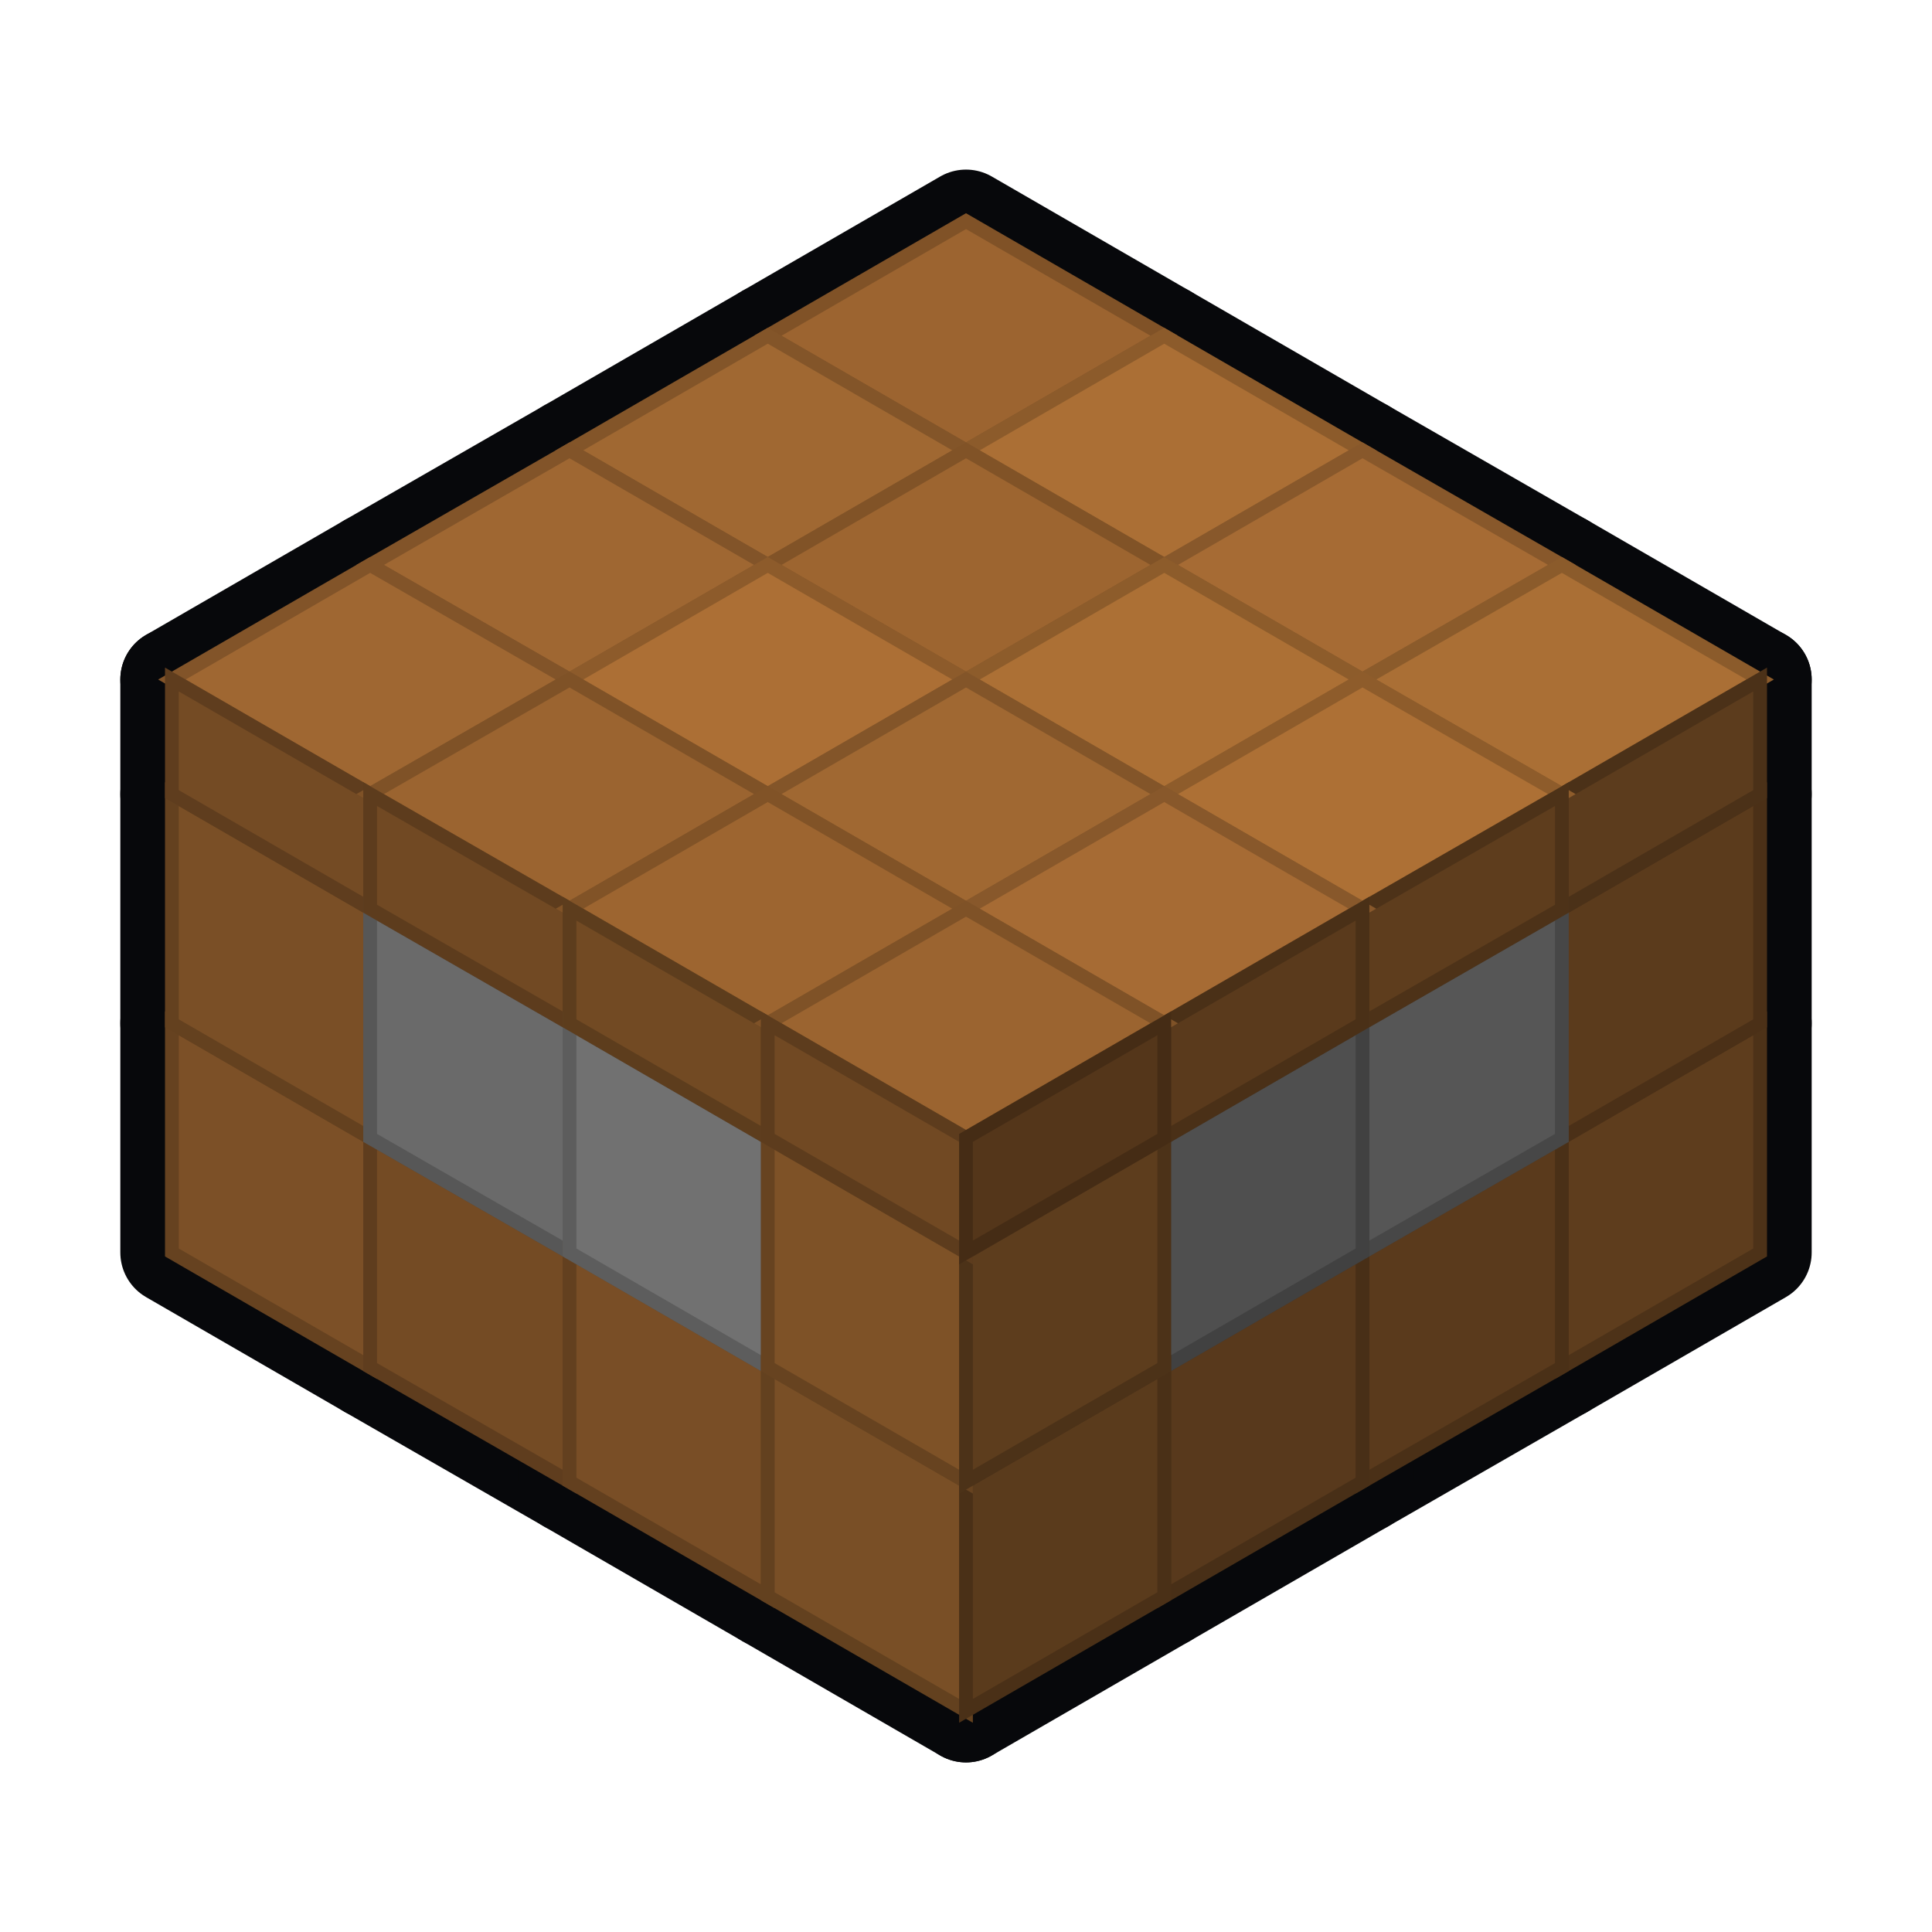
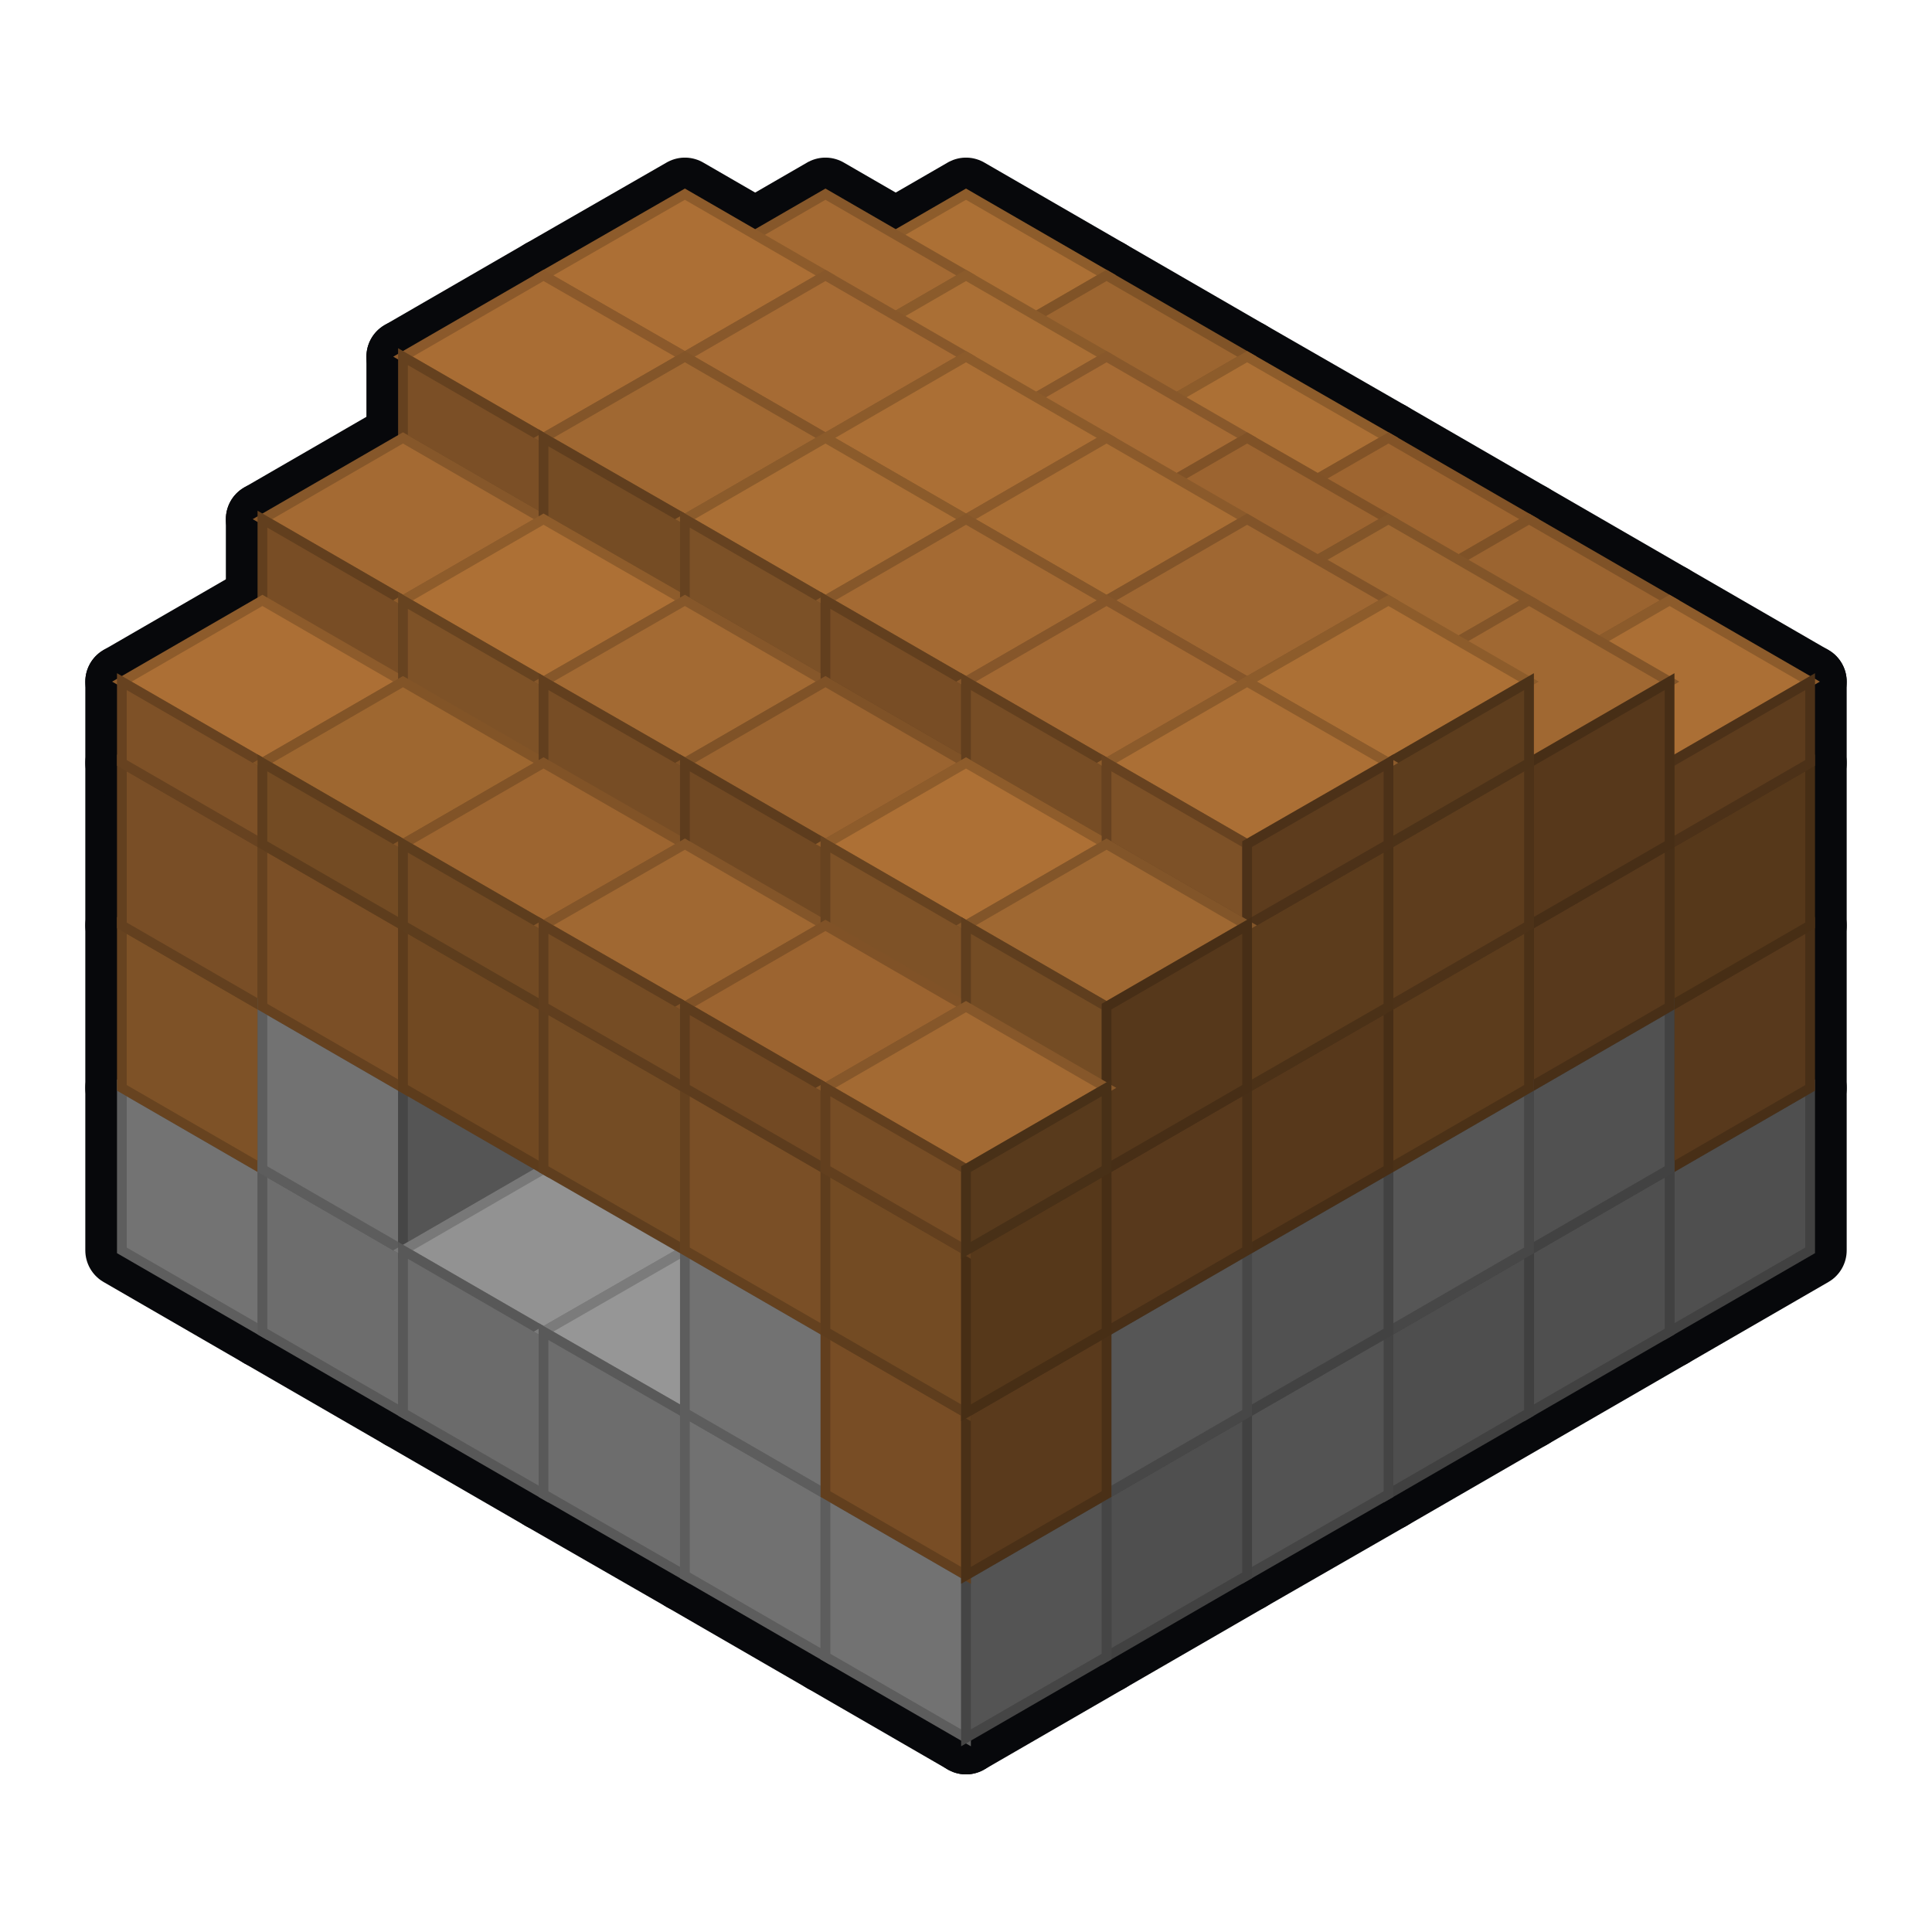
- <svg xmlns="http://www.w3.org/2000/svg" viewBox="-8.43 -4.93 16.86 16.86" width="160" height="160">
+ <svg xmlns="http://www.w3.org/2000/svg" viewBox="-11.89 -7.39 23.78 23.78" width="160" height="160">
  <g fill="#07080b" stroke="#07080b" stroke-width="0.9" stroke-linejoin="round">
+     <polygon points="0,-5 1.73,-4 0,-3 -1.73,-4" />
+     <polygon points="-1.73,3 0,2 0,4 -1.73,5" />
+     <polygon points="0,2 1.73,3 1.73,5 0,4" />
+     <polygon points="-1.73,1 0,0 0,2 -1.73,3" />
+     <polygon points="0,0 1.73,1 1.73,3 0,2" />
+     <polygon points="-1.73,-1 0,-2 0,0 -1.73,1" />
+     <polygon points="0,-2 1.73,-1 1.73,1 0,0" />
+     <polygon points="-1.73,-5 0,-4 -1.73,-3 -3.46,-4" />
+     <polygon points="1.73,-4 3.46,-3 1.73,-2 0,-3" />
+     <polygon points="-3.46,4 -1.73,3 -1.73,5 -3.46,6" />
+     <polygon points="0,3 1.73,4 0,5 -1.73,4" />
+     <polygon points="1.73,3 3.46,4 3.46,6 1.73,5" />
+     <polygon points="-3.46,2 -1.73,1 -1.73,3 -3.46,4" />
+     <polygon points="1.73,1 3.46,2 3.46,4 1.73,3" />
+     <polygon points="-3.46,0 -1.73,-1 -1.73,1 -3.46,2" />
+     <polygon points="1.73,-1 3.46,0 3.46,2 1.73,1" />
+     <polygon points="-3.46,-2 -1.73,-3 -1.73,-1 -3.46,0" />
+     <polygon points="0,-4 1.73,-3 0,-2 -1.73,-3" />
+     <polygon points="-1.73,-3 0,-2 0,0 -1.73,-1" />
+     <polygon points="3.46,-3 5.2,-2 3.46,-1 1.73,-2" />
+     <polygon points="-3.46,-5 -1.73,-4 -3.46,-3 -5.2,-4" />
+     <polygon points="-5.2,5 -3.46,4 -3.46,6 -5.2,7" />
+     <polygon points="-1.73,4 0,5 -1.73,6 -3.46,5" />
+     <polygon points="1.73,4 3.46,5 1.73,6 0,5" />
+     <polygon points="3.46,4 5.2,5 5.2,7 3.46,6" />
+     <polygon points="-5.2,3 -3.46,2 -3.46,4 -5.2,5" />
+     <polygon points="3.46,2 5.2,3 5.2,5 3.46,4" />
+     <polygon points="-5.2,1 -3.46,0 -3.46,2 -5.2,3" />
+     <polygon points="3.46,0 5.2,1 5.2,3 3.46,2" />
+     <polygon points="-5.2,-1 -3.46,-2 -3.46,0 -5.2,1" />
+     <polygon points="1.73,-3 3.46,-2 1.73,-1 0,-2" />
+     <polygon points="0,-2 1.73,-1 1.73,1 0,0" />
+     <polygon points="5.2,-2 6.93,-1 5.2,0 3.46,-1" />
+     <polygon points="-5.2,-4 -3.46,-3 -5.2,-2 -6.93,-3" />
+     <polygon points="-6.93,-3 -5.2,-2 -5.2,-1 -6.93,-2" />
+     <polygon points="-1.73,-4 0,-3 -1.73,-2 -3.46,-3" />
+     <polygon points="-6.93,6 -5.2,5 -5.2,7 -6.93,8" />
+     <polygon points="-3.46,5 -1.73,6 -3.46,7 -5.2,6" />
+     <polygon points="0,5 1.73,6 0,7 -1.73,6" />
+     <polygon points="3.46,5 5.2,6 3.46,7 1.73,6" />
+     <polygon points="5.2,5 6.93,6 6.93,8 5.2,7" />
+     <polygon points="-6.93,4 -5.2,3 -5.2,5 -6.93,6" />
+     <polygon points="5.2,3 6.93,4 6.93,6 5.2,5" />
+     <polygon points="-6.93,2 -5.2,1 -5.2,3 -6.93,4" />
+     <polygon points="5.2,1 6.93,2 6.93,4 5.2,3" />
+     <polygon points="-6.93,-2 -5.2,-1 -6.93,0 -8.66,-1" />
+     <polygon points="-8.66,-1 -6.93,0 -6.93,2 -8.66,1" />
+     <polygon points="3.46,-2 5.2,-1 3.46,0 1.73,-1" />
+     <polygon points="1.73,-1 3.46,0 3.46,2 1.73,1" />
+     <polygon points="6.93,-1 8.66,0 6.93,1 5.2,0" />
+     <polygon points="-3.46,-3 -1.73,-2 -3.46,-1 -5.2,-2" />
+     <polygon points="-5.2,-2 -3.46,-1 -3.46,0 -5.2,-1" />
    <polygon points="0,-3 1.73,-2 0,-1 -1.73,-2" />
-     <polygon points="0,2 1.73,3 1.73,5 0,4" />
-     <polygon points="-1.73,3 0,2 0,4 -1.73,5" />
-     <polygon points="0,0 1.73,1 1.73,3 0,2" />
-     <polygon points="-1.73,1 0,0 0,2 -1.73,3" />
+     <polygon points="-10.39,6 -8.66,7 -8.66,9 -10.39,8" />
+     <polygon points="-5.2,6 -3.46,7 -5.2,8 -6.93,7" />
+     <polygon points="-1.73,6 0,7 -1.73,8 -3.46,7" />
+     <polygon points="1.73,6 3.46,7 1.73,8 0,7" />
+     <polygon points="5.2,6 6.93,7 5.2,8 3.46,7" />
+     <polygon points="8.66,7 10.39,6 10.39,8 8.66,9" />
+     <polygon points="-10.39,4 -8.66,5 -8.66,7 -10.39,6" />
+     <polygon points="8.66,5 10.39,4 10.39,6 8.66,7" />
+     <polygon points="-10.39,2 -8.66,3 -8.66,5 -10.39,4" />
+     <polygon points="8.66,3 10.39,2 10.39,4 8.66,5" />
+     <polygon points="-8.66,0 -6.93,1 -8.66,2 -10.39,1" />
+     <polygon points="-10.39,1 -8.66,2 -8.66,3 -10.39,2" />
+     <polygon points="-5.2,-1 -3.46,0 -5.2,1 -6.93,0" />
+     <polygon points="-6.93,0 -5.2,1 -5.2,3 -6.93,2" />
+     <polygon points="5.2,-1 6.93,0 5.2,1 3.46,0" />
+     <polygon points="3.46,0 5.2,1 5.2,3 3.46,2" />
+     <polygon points="8.66,0 10.39,1 8.66,2 6.93,1" />
+     <polygon points="8.66,2 10.39,1 10.39,2 8.66,3" />
+     <polygon points="-1.73,-2 0,-1 -1.73,0 -3.46,-1" />
+     <polygon points="-3.46,-1 -1.73,0 -1.73,1 -3.46,0" />
    <polygon points="1.73,-2 3.46,-1 1.73,0 0,-1" />
-     <polygon points="-1.73,-2 0,-1 -1.73,0 -3.46,-1" />
-     <polygon points="1.73,3 3.46,4 3.46,6 1.73,5" />
-     <polygon points="-3.46,4 -1.73,3 -1.73,5 -3.46,6" />
-     <polygon points="1.73,1 3.46,2 3.46,4 1.73,3" />
-     <polygon points="-3.46,2 -1.73,1 -1.73,3 -3.46,4" />
+     <polygon points="-8.66,7 -6.93,8 -6.93,10 -8.66,9" />
+     <polygon points="-3.46,7 -1.73,8 -3.46,9 -5.2,8" />
+     <polygon points="0,7 1.73,8 0,9 -1.73,8" />
+     <polygon points="3.46,7 5.2,8 3.46,9 1.73,8" />
+     <polygon points="6.93,8 8.66,7 8.66,9 6.93,10" />
+     <polygon points="-8.66,5 -6.93,6 -6.93,8 -8.66,7" />
+     <polygon points="-6.93,6 -5.2,5 -5.2,7 -6.93,8" />
+     <polygon points="6.93,6 8.66,5 8.66,7 6.93,8" />
+     <polygon points="-8.66,3 -6.93,4 -6.93,6 -8.66,5" />
+     <polygon points="6.93,4 8.66,3 8.66,5 6.93,6" />
+     <polygon points="-6.93,1 -5.2,2 -6.93,3 -8.66,2" />
+     <polygon points="-8.66,2 -6.93,3 -6.93,4 -8.66,3" />
+     <polygon points="-3.46,0 -1.73,1 -3.46,2 -5.2,1" />
+     <polygon points="-5.2,1 -3.46,2 -3.46,4 -5.2,3" />
+     <polygon points="6.93,0 8.66,1 6.93,2 5.2,1" />
+     <polygon points="6.93,2 8.66,1 8.66,3 6.93,4" />
+     <polygon points="0,-1 1.73,0 0,1 -1.73,0" />
+     <polygon points="-1.73,0 0,1 0,2 -1.73,1" />
    <polygon points="3.46,-1 5.2,0 3.46,1 1.73,0" />
-     <polygon points="0,-1 1.73,0 0,1 -1.73,0" />
-     <polygon points="-3.46,-1 -1.73,0 -3.46,1 -5.2,0" />
+     <polygon points="-5.2,7 -3.46,8 -5.2,9 -6.93,8" />
+     <polygon points="-6.93,8 -5.2,9 -5.2,11 -6.93,10" />
+     <polygon points="-1.73,8 0,9 -1.73,10 -3.46,9" />
+     <polygon points="1.73,8 3.46,9 1.73,10 0,9" />
+     <polygon points="5.2,9 6.93,8 6.93,10 5.2,11" />
+     <polygon points="5.2,7 6.93,6 6.93,8 5.2,9" />
+     <polygon points="-6.93,4 -5.2,5 -5.2,7 -6.93,6" />
    <polygon points="5.2,5 6.93,4 6.93,6 5.2,7" />
-     <polygon points="-6.93,4 -5.2,5 -5.2,7 -6.93,6" />
+     <polygon points="-5.2,2 -3.46,3 -5.2,4 -6.93,3" />
+     <polygon points="-6.93,3 -5.2,4 -5.2,5 -6.93,4" />
+     <polygon points="-1.73,1 0,2 -1.73,3 -3.46,2" />
+     <polygon points="-3.46,2 -1.73,3 -1.73,5 -3.46,4" />
    <polygon points="5.2,3 6.93,2 6.93,4 5.2,5" />
-     <polygon points="-6.93,2 -5.2,3 -5.2,5 -6.93,4" />
+     <polygon points="1.73,0 3.46,1 1.73,2 0,1" />
+     <polygon points="0,1 1.73,2 1.73,3 0,2" />
    <polygon points="5.2,0 6.93,1 5.2,2 3.46,1" />
    <polygon points="5.2,2 6.93,1 6.93,2 5.2,3" />
-     <polygon points="1.73,0 3.46,1 1.73,2 0,1" />
-     <polygon points="-1.73,0 0,1 -1.73,2 -3.46,1" />
-     <polygon points="-5.2,0 -3.46,1 -5.2,2 -6.93,1" />
-     <polygon points="-6.93,1 -5.2,2 -5.2,3 -6.93,2" />
+     <polygon points="-3.46,8 -1.73,9 -3.46,10 -5.2,9" />
+     <polygon points="-5.2,9 -3.46,10 -3.46,12 -5.2,11" />
+     <polygon points="0,9 1.73,10 0,11 -1.73,10" />
+     <polygon points="3.46,10 5.2,9 5.2,11 3.46,12" />
+     <polygon points="3.46,8 5.2,7 5.2,9 3.46,10" />
+     <polygon points="-5.2,5 -3.46,6 -3.46,8 -5.2,7" />
    <polygon points="3.46,6 5.2,5 5.2,7 3.46,8" />
-     <polygon points="-5.2,5 -3.46,6 -3.46,8 -5.2,7" />
+     <polygon points="-3.46,3 -1.73,4 -3.46,5 -5.2,4" />
+     <polygon points="-5.2,4 -3.46,5 -3.46,6 -5.2,5" />
+     <polygon points="0,2 1.73,3 0,4 -1.73,3" />
+     <polygon points="-1.73,3 0,4 0,6 -1.73,5" />
    <polygon points="3.46,4 5.2,3 5.2,5 3.46,6" />
-     <polygon points="-5.2,3 -3.46,4 -3.46,6 -5.2,5" />
    <polygon points="3.46,1 5.2,2 3.46,3 1.73,2" />
+     <polygon points="1.73,2 3.46,3 3.46,4 1.73,3" />
    <polygon points="3.46,3 5.2,2 5.2,3 3.46,4" />
-     <polygon points="0,1 1.73,2 0,3 -1.73,2" />
-     <polygon points="-3.46,1 -1.73,2 -3.46,3 -5.2,2" />
-     <polygon points="-5.2,2 -3.46,3 -3.46,4 -5.2,3" />
+     <polygon points="-3.46,10 -1.73,11 -1.73,13 -3.46,12" />
+     <polygon points="1.73,11 3.46,10 3.46,12 1.73,13" />
+     <polygon points="-3.46,8 -1.73,9 -1.73,11 -3.46,10" />
+     <polygon points="1.73,9 3.46,8 3.46,10 1.73,11" />
+     <polygon points="-3.46,6 -1.73,7 -1.73,9 -3.46,8" />
    <polygon points="1.73,7 3.46,6 3.46,8 1.73,9" />
-     <polygon points="-3.46,6 -1.73,7 -1.73,9 -3.46,8" />
+     <polygon points="-1.73,4 0,5 -1.73,6 -3.46,5" />
+     <polygon points="-3.46,5 -1.73,6 -1.73,7 -3.46,6" />
+     <polygon points="1.73,3 3.46,4 1.73,5 0,4" />
+     <polygon points="0,4 1.73,5 1.73,7 0,6" />
    <polygon points="1.73,5 3.46,4 3.46,6 1.73,7" />
-     <polygon points="-3.46,4 -1.73,5 -1.73,7 -3.46,6" />
-     <polygon points="1.73,2 3.46,3 1.73,4 0,3" />
-     <polygon points="1.73,4 3.46,3 3.46,4 1.73,5" />
-     <polygon points="-1.73,2 0,3 -1.73,4 -3.46,3" />
-     <polygon points="-3.46,3 -1.73,4 -1.73,5 -3.46,4" />
+     <polygon points="-1.73,11 0,12 0,14 -1.73,13" />
+     <polygon points="0,12 1.73,11 1.73,13 0,14" />
+     <polygon points="-1.73,9 0,10 0,12 -1.73,11" />
+     <polygon points="0,10 1.73,9 1.73,11 0,12" />
    <polygon points="-1.73,7 0,8 0,10 -1.73,9" />
    <polygon points="0,8 1.73,7 1.73,9 0,10" />
-     <polygon points="-1.73,5 0,6 0,8 -1.73,7" />
-     <polygon points="0,6 1.73,5 1.73,7 0,8" />
-     <polygon points="0,3 1.73,4 0,5 -1.73,4" />
-     <polygon points="-1.73,4 0,5 0,6 -1.73,5" />
-     <polygon points="0,5 1.73,4 1.73,5 0,6" />
+     <polygon points="0,5 1.73,6 0,7 -1.73,6" />
+     <polygon points="-1.73,6 0,7 0,8 -1.73,7" />
+     <polygon points="0,7 1.73,6 1.73,7 0,8" />
  </g>
-   <polygon points="0,-3 1.73,-2 0,-1 -1.73,-2" fill="#9c6430" stroke="#805227" stroke-width="0.12" />
-   <polygon points="0,2 1.73,3 1.73,5 0,4" fill="#7e5227" stroke="#674320" stroke-width="0.12" />
-   <polygon points="-1.73,3 0,2 0,4 -1.73,5" fill="#55371a" stroke="#462d15" stroke-width="0.12" />
-   <polygon points="0,0 1.73,1 1.73,3 0,2" fill="#6c6c6c" stroke="#595959" stroke-width="0.12" />
+   <polygon points="0,-5 1.73,-4 0,-3 -1.73,-4" fill="#ac7035" stroke="#8d5c2b" stroke-width="0.12" />
+   <polygon points="-1.73,3 0,2 0,4 -1.73,5" fill="#4e4e4e" stroke="#404040" stroke-width="0.12" />
+   <polygon points="0,2 1.73,3 1.73,5 0,4" fill="#6c6c6c" stroke="#595959" stroke-width="0.12" />
  <polygon points="-1.73,1 0,0 0,2 -1.73,3" fill="#515151" stroke="#424242" stroke-width="0.12" />
-   <polygon points="1.73,-2 3.46,-1 1.73,0 0,-1" fill="#ab6f35" stroke="#8c5b2b" stroke-width="0.12" />
-   <polygon points="-1.73,-2 0,-1 -1.73,0 -3.46,-1" fill="#a06832" stroke="#835529" stroke-width="0.12" />
-   <polygon points="1.73,3 3.46,4 3.46,6 1.73,5" fill="#714923" stroke="#5d3c1d" stroke-width="0.12" />
-   <polygon points="-3.46,4 -1.73,3 -1.73,5 -3.46,6" fill="#593a1c" stroke="#493017" stroke-width="0.12" />
-   <polygon points="1.73,1 3.46,2 3.46,4 1.73,3" fill="#696969" stroke="#565656" stroke-width="0.12" />
-   <polygon points="-3.46,2 -1.73,1 -1.73,3 -3.46,4" fill="#555555" stroke="#464646" stroke-width="0.12" />
-   <polygon points="3.46,-1 5.2,0 3.46,1 1.73,0" fill="#a66b34" stroke="#88582b" stroke-width="0.12" />
-   <polygon points="0,-1 1.73,0 0,1 -1.73,0" fill="#9d6530" stroke="#815327" stroke-width="0.12" />
-   <polygon points="-3.46,-1 -1.73,0 -3.46,1 -5.2,0" fill="#9f6732" stroke="#825429" stroke-width="0.12" />
-   <polygon points="5.2,5 6.93,4 6.93,6 5.2,7" fill="#5e3d1d" stroke="#4d3218" stroke-width="0.12" />
-   <polygon points="-6.93,4 -5.2,5 -5.2,7 -6.93,6" fill="#7c5027" stroke="#664220" stroke-width="0.12" />
-   <polygon points="5.2,3 6.93,2 6.93,4 5.2,5" fill="#5b3b1c" stroke="#4b3017" stroke-width="0.12" />
-   <polygon points="-6.93,2 -5.2,3 -5.2,5 -6.93,4" fill="#7a4f26" stroke="#64411f" stroke-width="0.12" />
-   <polygon points="5.2,0 6.93,1 5.2,2 3.46,1" fill="#aa6f35" stroke="#8b5b2b" stroke-width="0.12" />
-   <polygon points="5.2,2 6.93,1 6.93,2 5.2,3" fill="#5c3c1d" stroke="#4b3118" stroke-width="0.12" />
-   <polygon points="1.73,0 3.46,1 1.73,2 0,1" fill="#ac7035" stroke="#8d5c2b" stroke-width="0.12" />
-   <polygon points="-1.73,0 0,1 -1.73,2 -3.46,1" fill="#ac6f35" stroke="#8d5b2b" stroke-width="0.12" />
-   <polygon points="-5.2,0 -3.46,1 -5.2,2 -6.93,1" fill="#9f6732" stroke="#825429" stroke-width="0.12" />
-   <polygon points="-6.93,1 -5.2,2 -5.2,3 -6.93,2" fill="#744b24" stroke="#5f3d1e" stroke-width="0.12" />
-   <polygon points="3.46,6 5.2,5 5.2,7 3.46,8" fill="#5a3a1c" stroke="#4a3017" stroke-width="0.12" />
-   <polygon points="-5.2,5 -3.46,6 -3.46,8 -5.2,7" fill="#744b24" stroke="#5f3d1e" stroke-width="0.12" />
-   <polygon points="3.46,4 5.2,3 5.2,5 3.46,6" fill="#565656" stroke="#474747" stroke-width="0.12" />
-   <polygon points="-5.2,3 -3.46,4 -3.46,6 -5.2,5" fill="#6a6a6a" stroke="#575757" stroke-width="0.12" />
-   <polygon points="3.46,1 5.2,2 3.46,3 1.73,2" fill="#ad7035" stroke="#8e5c2b" stroke-width="0.12" />
-   <polygon points="3.46,3 5.2,2 5.2,3 3.46,4" fill="#5e3d1d" stroke="#4d3218" stroke-width="0.12" />
-   <polygon points="0,1 1.73,2 0,3 -1.73,2" fill="#a06832" stroke="#835529" stroke-width="0.12" />
-   <polygon points="-3.46,1 -1.73,2 -3.46,3 -5.2,2" fill="#9b6430" stroke="#7f5227" stroke-width="0.12" />
-   <polygon points="-5.2,2 -3.46,3 -3.46,4 -5.2,3" fill="#714923" stroke="#5d3c1d" stroke-width="0.12" />
+   <polygon points="0,0 1.73,1 1.73,3 0,2" fill="#727272" stroke="#5d5d5d" stroke-width="0.12" />
+   <polygon points="-1.73,-1 0,-2 0,0 -1.73,1" fill="#57381b" stroke="#472e16" stroke-width="0.12" />
+   <polygon points="0,-2 1.73,-1 1.73,1 0,0" fill="#714923" stroke="#5d3c1d" stroke-width="0.12" />
+   <polygon points="-1.73,-5 0,-4 -1.73,-3 -3.46,-4" fill="#a46a33" stroke="#86572a" stroke-width="0.12" />
+   <polygon points="1.73,-4 3.46,-3 1.73,-2 0,-3" fill="#9c6530" stroke="#805327" stroke-width="0.12" />
+   <polygon points="-3.46,4 -1.73,3 -1.73,5 -3.46,6" fill="#555555" stroke="#464646" stroke-width="0.12" />
+   <polygon points="0,3 1.73,4 0,5 -1.73,4" fill="#a66b34" stroke="#88582b" stroke-width="0.12" />
+   <polygon points="1.73,3 3.46,4 3.46,6 1.73,5" fill="#696969" stroke="#565656" stroke-width="0.12" />
+   <polygon points="-3.46,2 -1.73,1 -1.73,3 -3.46,4" fill="#4f4f4f" stroke="#414141" stroke-width="0.12" />
+   <polygon points="1.73,1 3.46,2 3.46,4 1.73,3" fill="#757575" stroke="#606060" stroke-width="0.12" />
+   <polygon points="-3.46,0 -1.73,-1 -1.73,1 -3.46,2" fill="#5c3c1d" stroke="#4b3118" stroke-width="0.12" />
+   <polygon points="1.73,-1 3.46,0 3.46,2 1.73,1" fill="#7a4f26" stroke="#64411f" stroke-width="0.12" />
+   <polygon points="-3.46,-2 -1.73,-3 -1.73,-1 -3.46,0" fill="#5b3b1c" stroke="#4b3017" stroke-width="0.12" />
+   <polygon points="0,-4 1.73,-3 0,-2 -1.73,-3" fill="#aa6f35" stroke="#8b5b2b" stroke-width="0.12" />
+   <polygon points="-1.73,-3 0,-2 0,0 -1.73,-1" fill="#7c5127" stroke="#664220" stroke-width="0.12" />
+   <polygon points="3.46,-3 5.2,-2 3.46,-1 1.73,-2" fill="#ac7035" stroke="#8d5c2b" stroke-width="0.12" />
+   <polygon points="-3.46,-5 -1.73,-4 -3.46,-3 -5.2,-4" fill="#ac6f35" stroke="#8d5b2b" stroke-width="0.12" />
+   <polygon points="-5.2,5 -3.46,4 -3.46,6 -5.2,7" fill="#4f4f4f" stroke="#414141" stroke-width="0.12" />
+   <polygon points="-1.73,4 0,5 -1.73,6 -3.46,5" fill="#a56b33" stroke="#87582a" stroke-width="0.12" />
+   <polygon points="1.73,4 3.46,5 1.73,6 0,5" fill="#9f6732" stroke="#825429" stroke-width="0.12" />
+   <polygon points="3.46,4 5.2,5 5.2,7 3.46,6" fill="#747474" stroke="#5f5f5f" stroke-width="0.12" />
+   <polygon points="-5.2,3 -3.46,2 -3.46,4 -5.2,5" fill="#4f4f4f" stroke="#414141" stroke-width="0.12" />
+   <polygon points="3.46,2 5.2,3 5.2,5 3.46,4" fill="#747474" stroke="#5f5f5f" stroke-width="0.12" />
+   <polygon points="-5.2,1 -3.46,0 -3.46,2 -5.2,3" fill="#57381b" stroke="#472e16" stroke-width="0.12" />
+   <polygon points="3.46,0 5.2,1 5.2,3 3.46,2" fill="#714923" stroke="#5d3c1d" stroke-width="0.12" />
+   <polygon points="-5.2,-1 -3.46,-2 -3.46,0 -5.2,1" fill="#58391c" stroke="#482f17" stroke-width="0.12" />
+   <polygon points="1.73,-3 3.46,-2 1.73,-1 0,-2" fill="#a66b34" stroke="#88582b" stroke-width="0.12" />
+   <polygon points="0,-2 1.73,-1 1.73,1 0,0" fill="#794e26" stroke="#63401f" stroke-width="0.12" />
+   <polygon points="5.2,-2 6.93,-1 5.2,0 3.46,-1" fill="#9e6530" stroke="#825327" stroke-width="0.12" />
+   <polygon points="-5.2,-4 -3.46,-3 -5.2,-2 -6.93,-3" fill="#a96d34" stroke="#8b592b" stroke-width="0.12" />
+   <polygon points="-6.93,-3 -5.2,-2 -5.2,-1 -6.93,-2" fill="#7b4f26" stroke="#65411f" stroke-width="0.12" />
+   <polygon points="-1.73,-4 0,-3 -1.73,-2 -3.46,-3" fill="#a66b34" stroke="#88582b" stroke-width="0.12" />
+   <polygon points="-6.93,6 -5.2,5 -5.2,7 -6.93,8" fill="#4f4f4f" stroke="#414141" stroke-width="0.12" />
+   <polygon points="-3.46,5 -1.73,6 -3.46,7 -5.2,6" fill="#a66d34" stroke="#88592b" stroke-width="0.12" />
+   <polygon points="0,5 1.73,6 0,7 -1.73,6" fill="#ac7035" stroke="#8d5c2b" stroke-width="0.12" />
+   <polygon points="3.46,5 5.2,6 3.46,7 1.73,6" fill="#9b6430" stroke="#7f5227" stroke-width="0.12" />
+   <polygon points="5.2,5 6.93,6 6.93,8 5.2,7" fill="#727272" stroke="#5d5d5d" stroke-width="0.12" />
+   <polygon points="-6.93,4 -5.2,3 -5.2,5 -6.93,6" fill="#4d4d4d" stroke="#3f3f3f" stroke-width="0.12" />
+   <polygon points="5.2,3 6.93,4 6.93,6 5.2,5" fill="#6b6b6b" stroke="#585858" stroke-width="0.12" />
+   <polygon points="-6.93,2 -5.2,1 -5.2,3 -6.93,4" fill="#54371a" stroke="#452d15" stroke-width="0.12" />
+   <polygon points="5.2,1 6.93,2 6.93,4 5.2,3" fill="#744c24" stroke="#5f3e1e" stroke-width="0.12" />
+   <polygon points="-6.93,-2 -5.2,-1 -6.93,0 -8.66,-1" fill="#a46a33" stroke="#86572a" stroke-width="0.12" />
+   <polygon points="-8.66,-1 -6.93,0 -6.93,2 -8.66,1" fill="#784d25" stroke="#623f1e" stroke-width="0.12" />
+   <polygon points="3.46,-2 5.2,-1 3.46,0 1.73,-1" fill="#9c6430" stroke="#805227" stroke-width="0.12" />
+   <polygon points="1.73,-1 3.46,0 3.46,2 1.73,1" fill="#724923" stroke="#5d3c1d" stroke-width="0.12" />
+   <polygon points="6.93,-1 8.66,0 6.93,1 5.2,0" fill="#9b6430" stroke="#7f5227" stroke-width="0.12" />
+   <polygon points="-3.46,-3 -1.73,-2 -3.46,-1 -5.2,-2" fill="#a06832" stroke="#835529" stroke-width="0.12" />
+   <polygon points="-5.2,-2 -3.46,-1 -3.46,0 -5.2,-1" fill="#754c24" stroke="#603e1e" stroke-width="0.12" />
+   <polygon points="0,-3 1.73,-2 0,-1 -1.73,-2" fill="#ab6f35" stroke="#8c5b2b" stroke-width="0.12" />
+   <polygon points="-10.39,6 -8.66,7 -8.66,9 -10.39,8" fill="#737373" stroke="#5e5e5e" stroke-width="0.12" />
+   <polygon points="-5.2,6 -3.46,7 -5.2,8 -6.93,7" fill="#a56b33" stroke="#87582a" stroke-width="0.12" />
+   <polygon points="-1.73,6 0,7 -1.73,8 -3.46,7" fill="#a26932" stroke="#855629" stroke-width="0.12" />
+   <polygon points="1.73,6 3.46,7 1.73,8 0,7" fill="#a06832" stroke="#835529" stroke-width="0.12" />
+   <polygon points="5.2,6 6.93,7 5.2,8 3.46,7" fill="#a86d34" stroke="#8a592b" stroke-width="0.12" />
+   <polygon points="8.66,7 10.39,6 10.39,8 8.66,9" fill="#4f4f4f" stroke="#414141" stroke-width="0.12" />
+   <polygon points="-10.39,4 -8.66,5 -8.66,7 -10.39,6" fill="#7e5227" stroke="#674320" stroke-width="0.12" />
+   <polygon points="8.66,5 10.39,4 10.39,6 8.66,7" fill="#58391c" stroke="#482f17" stroke-width="0.12" />
+   <polygon points="-10.39,2 -8.66,3 -8.66,5 -10.39,4" fill="#794e26" stroke="#63401f" stroke-width="0.12" />
+   <polygon points="8.66,3 10.39,2 10.39,4 8.66,5" fill="#56381a" stroke="#472e15" stroke-width="0.12" />
+   <polygon points="-8.66,0 -6.93,1 -8.66,2 -10.39,1" fill="#ac6f35" stroke="#8d5b2b" stroke-width="0.12" />
+   <polygon points="-10.39,1 -8.66,2 -8.66,3 -10.39,2" fill="#7e5127" stroke="#674220" stroke-width="0.12" />
+   <polygon points="-5.2,-1 -3.46,0 -5.2,1 -6.93,0" fill="#ad7035" stroke="#8e5c2b" stroke-width="0.12" />
+   <polygon points="-6.93,0 -5.2,1 -5.2,3 -6.93,2" fill="#7e5227" stroke="#674320" stroke-width="0.12" />
+   <polygon points="5.2,-1 6.93,0 5.2,1 3.46,0" fill="#9f6832" stroke="#825529" stroke-width="0.12" />
+   <polygon points="3.46,0 5.2,1 5.2,3 3.46,2" fill="#744c24" stroke="#5f3e1e" stroke-width="0.12" />
+   <polygon points="8.66,0 10.39,1 8.66,2 6.93,1" fill="#ab6f35" stroke="#8c5b2b" stroke-width="0.12" />
+   <polygon points="8.66,2 10.39,1 10.39,2 8.66,3" fill="#5d3c1d" stroke="#4c3118" stroke-width="0.12" />
+   <polygon points="-1.73,-2 0,-1 -1.73,0 -3.46,-1" fill="#aa6f35" stroke="#8b5b2b" stroke-width="0.12" />
+   <polygon points="-3.46,-1 -1.73,0 -1.73,1 -3.46,0" fill="#7c5127" stroke="#664220" stroke-width="0.12" />
+   <polygon points="1.73,-2 3.46,-1 1.73,0 0,-1" fill="#a96e34" stroke="#8b5a2b" stroke-width="0.12" />
+   <polygon points="-8.66,7 -6.93,8 -6.93,10 -8.66,9" fill="#6d6d6d" stroke="#595959" stroke-width="0.12" />
+   <polygon points="-3.46,7 -1.73,8 -3.46,9 -5.2,8" fill="#9e6530" stroke="#825327" stroke-width="0.12" />
+   <polygon points="0,7 1.73,8 0,9 -1.73,8" fill="#a96d34" stroke="#8b592b" stroke-width="0.12" />
+   <polygon points="3.46,7 5.2,8 3.46,9 1.73,8" fill="#a66b34" stroke="#88582b" stroke-width="0.12" />
+   <polygon points="6.93,8 8.66,7 8.66,9 6.93,10" fill="#4f4f4f" stroke="#414141" stroke-width="0.12" />
+   <polygon points="-8.66,5 -6.93,6 -6.93,8 -8.66,7" fill="#727272" stroke="#5d5d5d" stroke-width="0.12" />
+   <polygon points="-6.93,6 -5.2,5 -5.2,7 -6.93,8" fill="#555555" stroke="#464646" stroke-width="0.12" />
+   <polygon points="6.93,6 8.66,5 8.66,7 6.93,8" fill="#515151" stroke="#424242" stroke-width="0.12" />
+   <polygon points="-8.66,3 -6.93,4 -6.93,6 -8.66,5" fill="#7b4f26" stroke="#65411f" stroke-width="0.12" />
+   <polygon points="6.93,4 8.66,3 8.66,5 6.93,6" fill="#58391c" stroke="#482f17" stroke-width="0.12" />
+   <polygon points="-6.93,1 -5.2,2 -6.93,3 -8.66,2" fill="#9e6730" stroke="#825427" stroke-width="0.12" />
+   <polygon points="-8.66,2 -6.93,3 -6.93,4 -8.66,3" fill="#734b23" stroke="#5e3d1d" stroke-width="0.12" />
+   <polygon points="-3.46,0 -1.73,1 -3.46,2 -5.2,1" fill="#a36a33" stroke="#86572a" stroke-width="0.12" />
+   <polygon points="-5.2,1 -3.46,2 -3.46,4 -5.2,3" fill="#774d25" stroke="#623f1e" stroke-width="0.12" />
+   <polygon points="6.93,0 8.66,1 6.93,2 5.2,1" fill="#a06832" stroke="#835529" stroke-width="0.12" />
+   <polygon points="6.93,2 8.66,1 8.66,3 6.93,4" fill="#57381b" stroke="#472e16" stroke-width="0.12" />
+   <polygon points="0,-1 1.73,0 0,1 -1.73,0" fill="#a46a33" stroke="#86572a" stroke-width="0.12" />
+   <polygon points="-1.73,0 0,1 0,2 -1.73,1" fill="#784d25" stroke="#623f1e" stroke-width="0.12" />
+   <polygon points="3.46,-1 5.2,0 3.46,1 1.73,0" fill="#9f6732" stroke="#825429" stroke-width="0.12" />
+   <polygon points="-5.2,7 -3.46,8 -5.2,9 -6.93,8" fill="#929292" stroke="#787878" stroke-width="0.12" />
+   <polygon points="-6.93,8 -5.2,9 -5.2,11 -6.93,10" fill="#6b6b6b" stroke="#585858" stroke-width="0.12" />
+   <polygon points="-1.73,8 0,9 -1.73,10 -3.46,9" fill="#ab6f35" stroke="#8c5b2b" stroke-width="0.12" />
+   <polygon points="1.73,8 3.46,9 1.73,10 0,9" fill="#a96e34" stroke="#8b5a2b" stroke-width="0.12" />
+   <polygon points="5.2,9 6.93,8 6.93,10 5.2,11" fill="#4e4e4e" stroke="#404040" stroke-width="0.12" />
+   <polygon points="5.2,7 6.93,6 6.93,8 5.2,9" fill="#565656" stroke="#474747" stroke-width="0.12" />
+   <polygon points="-6.93,4 -5.2,5 -5.2,7 -6.93,6" fill="#714922" stroke="#5d3c1c" stroke-width="0.12" />
+   <polygon points="5.2,5 6.93,4 6.93,6 5.2,7" fill="#5c3c1c" stroke="#4b3117" stroke-width="0.12" />
+   <polygon points="-5.2,2 -3.46,3 -5.2,4 -6.93,3" fill="#9d6530" stroke="#815327" stroke-width="0.12" />
+   <polygon points="-6.93,3 -5.2,4 -5.2,5 -6.93,4" fill="#724a23" stroke="#5d3d1d" stroke-width="0.12" />
+   <polygon points="-1.73,1 0,2 -1.73,3 -3.46,2" fill="#9b6430" stroke="#7f5227" stroke-width="0.12" />
+   <polygon points="-3.46,2 -1.73,3 -1.73,5 -3.46,4" fill="#714923" stroke="#5d3c1d" stroke-width="0.12" />
+   <polygon points="5.2,3 6.93,2 6.93,4 5.2,5" fill="#5e3d1d" stroke="#4d3218" stroke-width="0.12" />
+   <polygon points="1.73,0 3.46,1 1.73,2 0,1" fill="#a36933" stroke="#86562a" stroke-width="0.12" />
+   <polygon points="0,1 1.73,2 1.73,3 0,2" fill="#774d25" stroke="#623f1e" stroke-width="0.12" />
+   <polygon points="5.2,0 6.93,1 5.2,2 3.46,1" fill="#ac7035" stroke="#8d5c2b" stroke-width="0.12" />
+   <polygon points="5.2,2 6.93,1 6.93,2 5.2,3" fill="#5d3d1d" stroke="#4c3218" stroke-width="0.12" />
+   <polygon points="-3.46,8 -1.73,9 -3.46,10 -5.2,9" fill="#969696" stroke="#7b7b7b" stroke-width="0.12" />
+   <polygon points="-5.2,9 -3.46,10 -3.46,12 -5.2,11" fill="#6d6d6d" stroke="#595959" stroke-width="0.12" />
+   <polygon points="0,9 1.73,10 0,11 -1.73,10" fill="#9f6732" stroke="#825429" stroke-width="0.12" />
+   <polygon points="3.46,10 5.2,9 5.2,11 3.46,12" fill="#535353" stroke="#444444" stroke-width="0.12" />
+   <polygon points="3.46,8 5.2,7 5.2,9 3.46,10" fill="#515151" stroke="#424242" stroke-width="0.12" />
+   <polygon points="-5.2,5 -3.46,6 -3.46,8 -5.2,7" fill="#744c24" stroke="#5f3e1e" stroke-width="0.12" />
+   <polygon points="3.46,6 5.2,5 5.2,7 3.46,8" fill="#57381b" stroke="#472e16" stroke-width="0.12" />
+   <polygon points="-3.46,3 -1.73,4 -3.46,5 -5.2,4" fill="#a06832" stroke="#835529" stroke-width="0.12" />
+   <polygon points="-5.2,4 -3.46,5 -3.46,6 -5.2,5" fill="#754c24" stroke="#603e1e" stroke-width="0.12" />
+   <polygon points="0,2 1.73,3 0,4 -1.73,3" fill="#ad7035" stroke="#8e5c2b" stroke-width="0.12" />
+   <polygon points="-1.73,3 0,4 0,6 -1.73,5" fill="#7e5227" stroke="#674320" stroke-width="0.12" />
+   <polygon points="3.46,4 5.2,3 5.2,5 3.46,6" fill="#5c3c1c" stroke="#4b3117" stroke-width="0.12" />
+   <polygon points="3.46,1 5.2,2 3.46,3 1.73,2" fill="#ab6f35" stroke="#8c5b2b" stroke-width="0.12" />
+   <polygon points="1.73,2 3.46,3 3.46,4 1.73,3" fill="#7d5127" stroke="#674220" stroke-width="0.12" />
+   <polygon points="3.46,3 5.2,2 5.2,3 3.46,4" fill="#5d3c1d" stroke="#4c3118" stroke-width="0.12" />
+   <polygon points="-3.46,10 -1.73,11 -1.73,13 -3.46,12" fill="#717171" stroke="#5d5d5d" stroke-width="0.12" />
+   <polygon points="1.73,11 3.46,10 3.46,12 1.73,13" fill="#4f4f4f" stroke="#414141" stroke-width="0.12" />
+   <polygon points="-3.46,8 -1.73,9 -1.73,11 -3.46,10" fill="#727272" stroke="#5d5d5d" stroke-width="0.12" />
+   <polygon points="1.73,9 3.46,8 3.46,10 1.73,11" fill="#565656" stroke="#474747" stroke-width="0.12" />
+   <polygon points="-3.46,6 -1.73,7 -1.73,9 -3.46,8" fill="#7a4f26" stroke="#64411f" stroke-width="0.12" />
  <polygon points="1.73,7 3.46,6 3.46,8 1.73,9" fill="#58391c" stroke="#482f17" stroke-width="0.12" />
-   <polygon points="-3.46,6 -1.73,7 -1.73,9 -3.46,8" fill="#794e26" stroke="#63401f" stroke-width="0.12" />
-   <polygon points="1.73,5 3.46,4 3.46,6 1.73,7" fill="#4f4f4f" stroke="#414141" stroke-width="0.12" />
-   <polygon points="-3.46,4 -1.73,5 -1.73,7 -3.46,6" fill="#717171" stroke="#5d5d5d" stroke-width="0.12" />
-   <polygon points="1.73,2 3.46,3 1.73,4 0,3" fill="#a66b34" stroke="#88582b" stroke-width="0.12" />
-   <polygon points="1.73,4 3.46,3 3.46,4 1.73,5" fill="#5a3a1c" stroke="#4a3017" stroke-width="0.12" />
-   <polygon points="-1.73,2 0,3 -1.73,4 -3.46,3" fill="#9d6530" stroke="#815327" stroke-width="0.12" />
-   <polygon points="-3.46,3 -1.73,4 -1.73,5 -3.46,4" fill="#724a23" stroke="#5d3d1d" stroke-width="0.12" />
-   <polygon points="-1.73,7 0,8 0,10 -1.73,9" fill="#794f26" stroke="#63411f" stroke-width="0.12" />
-   <polygon points="0,8 1.73,7 1.73,9 0,10" fill="#5a3b1c" stroke="#4a3017" stroke-width="0.12" />
-   <polygon points="-1.73,5 0,6 0,8 -1.73,7" fill="#7e5227" stroke="#674320" stroke-width="0.12" />
-   <polygon points="0,6 1.73,5 1.73,7 0,8" fill="#5d3d1d" stroke="#4c3218" stroke-width="0.12" />
-   <polygon points="0,3 1.73,4 0,5 -1.73,4" fill="#9b6430" stroke="#7f5227" stroke-width="0.12" />
-   <polygon points="-1.73,4 0,5 0,6 -1.73,5" fill="#714923" stroke="#5d3c1d" stroke-width="0.12" />
-   <polygon points="0,5 1.73,4 1.73,5 0,6" fill="#54361a" stroke="#452c15" stroke-width="0.12" />
+   <polygon points="-1.73,4 0,5 -1.73,6 -3.46,5" fill="#9c6430" stroke="#805227" stroke-width="0.12" />
+   <polygon points="-3.46,5 -1.73,6 -1.73,7 -3.46,6" fill="#724923" stroke="#5d3c1d" stroke-width="0.12" />
+   <polygon points="1.73,3 3.46,4 1.73,5 0,4" fill="#9f6832" stroke="#825529" stroke-width="0.12" />
+   <polygon points="0,4 1.73,5 1.73,7 0,6" fill="#744c24" stroke="#5f3e1e" stroke-width="0.12" />
+   <polygon points="1.73,5 3.46,4 3.46,6 1.73,7" fill="#56381b" stroke="#472e16" stroke-width="0.12" />
+   <polygon points="-1.73,11 0,12 0,14 -1.73,13" fill="#727272" stroke="#5d5d5d" stroke-width="0.12" />
+   <polygon points="0,12 1.73,11 1.73,13 0,14" fill="#545454" stroke="#454545" stroke-width="0.12" />
+   <polygon points="-1.73,9 0,10 0,12 -1.73,11" fill="#784d25" stroke="#623f1e" stroke-width="0.12" />
+   <polygon points="0,10 1.73,9 1.73,11 0,12" fill="#5a3a1c" stroke="#4a3017" stroke-width="0.12" />
+   <polygon points="-1.73,7 0,8 0,10 -1.73,9" fill="#734b23" stroke="#5e3d1d" stroke-width="0.12" />
+   <polygon points="0,8 1.73,7 1.73,9 0,10" fill="#56381a" stroke="#472e15" stroke-width="0.12" />
+   <polygon points="0,5 1.73,6 0,7 -1.73,6" fill="#a36a33" stroke="#86572a" stroke-width="0.12" />
+   <polygon points="-1.73,6 0,7 0,8 -1.73,7" fill="#774d25" stroke="#623f1e" stroke-width="0.12" />
+   <polygon points="0,7 1.73,6 1.73,7 0,8" fill="#583a1c" stroke="#483017" stroke-width="0.12" />
</svg>
